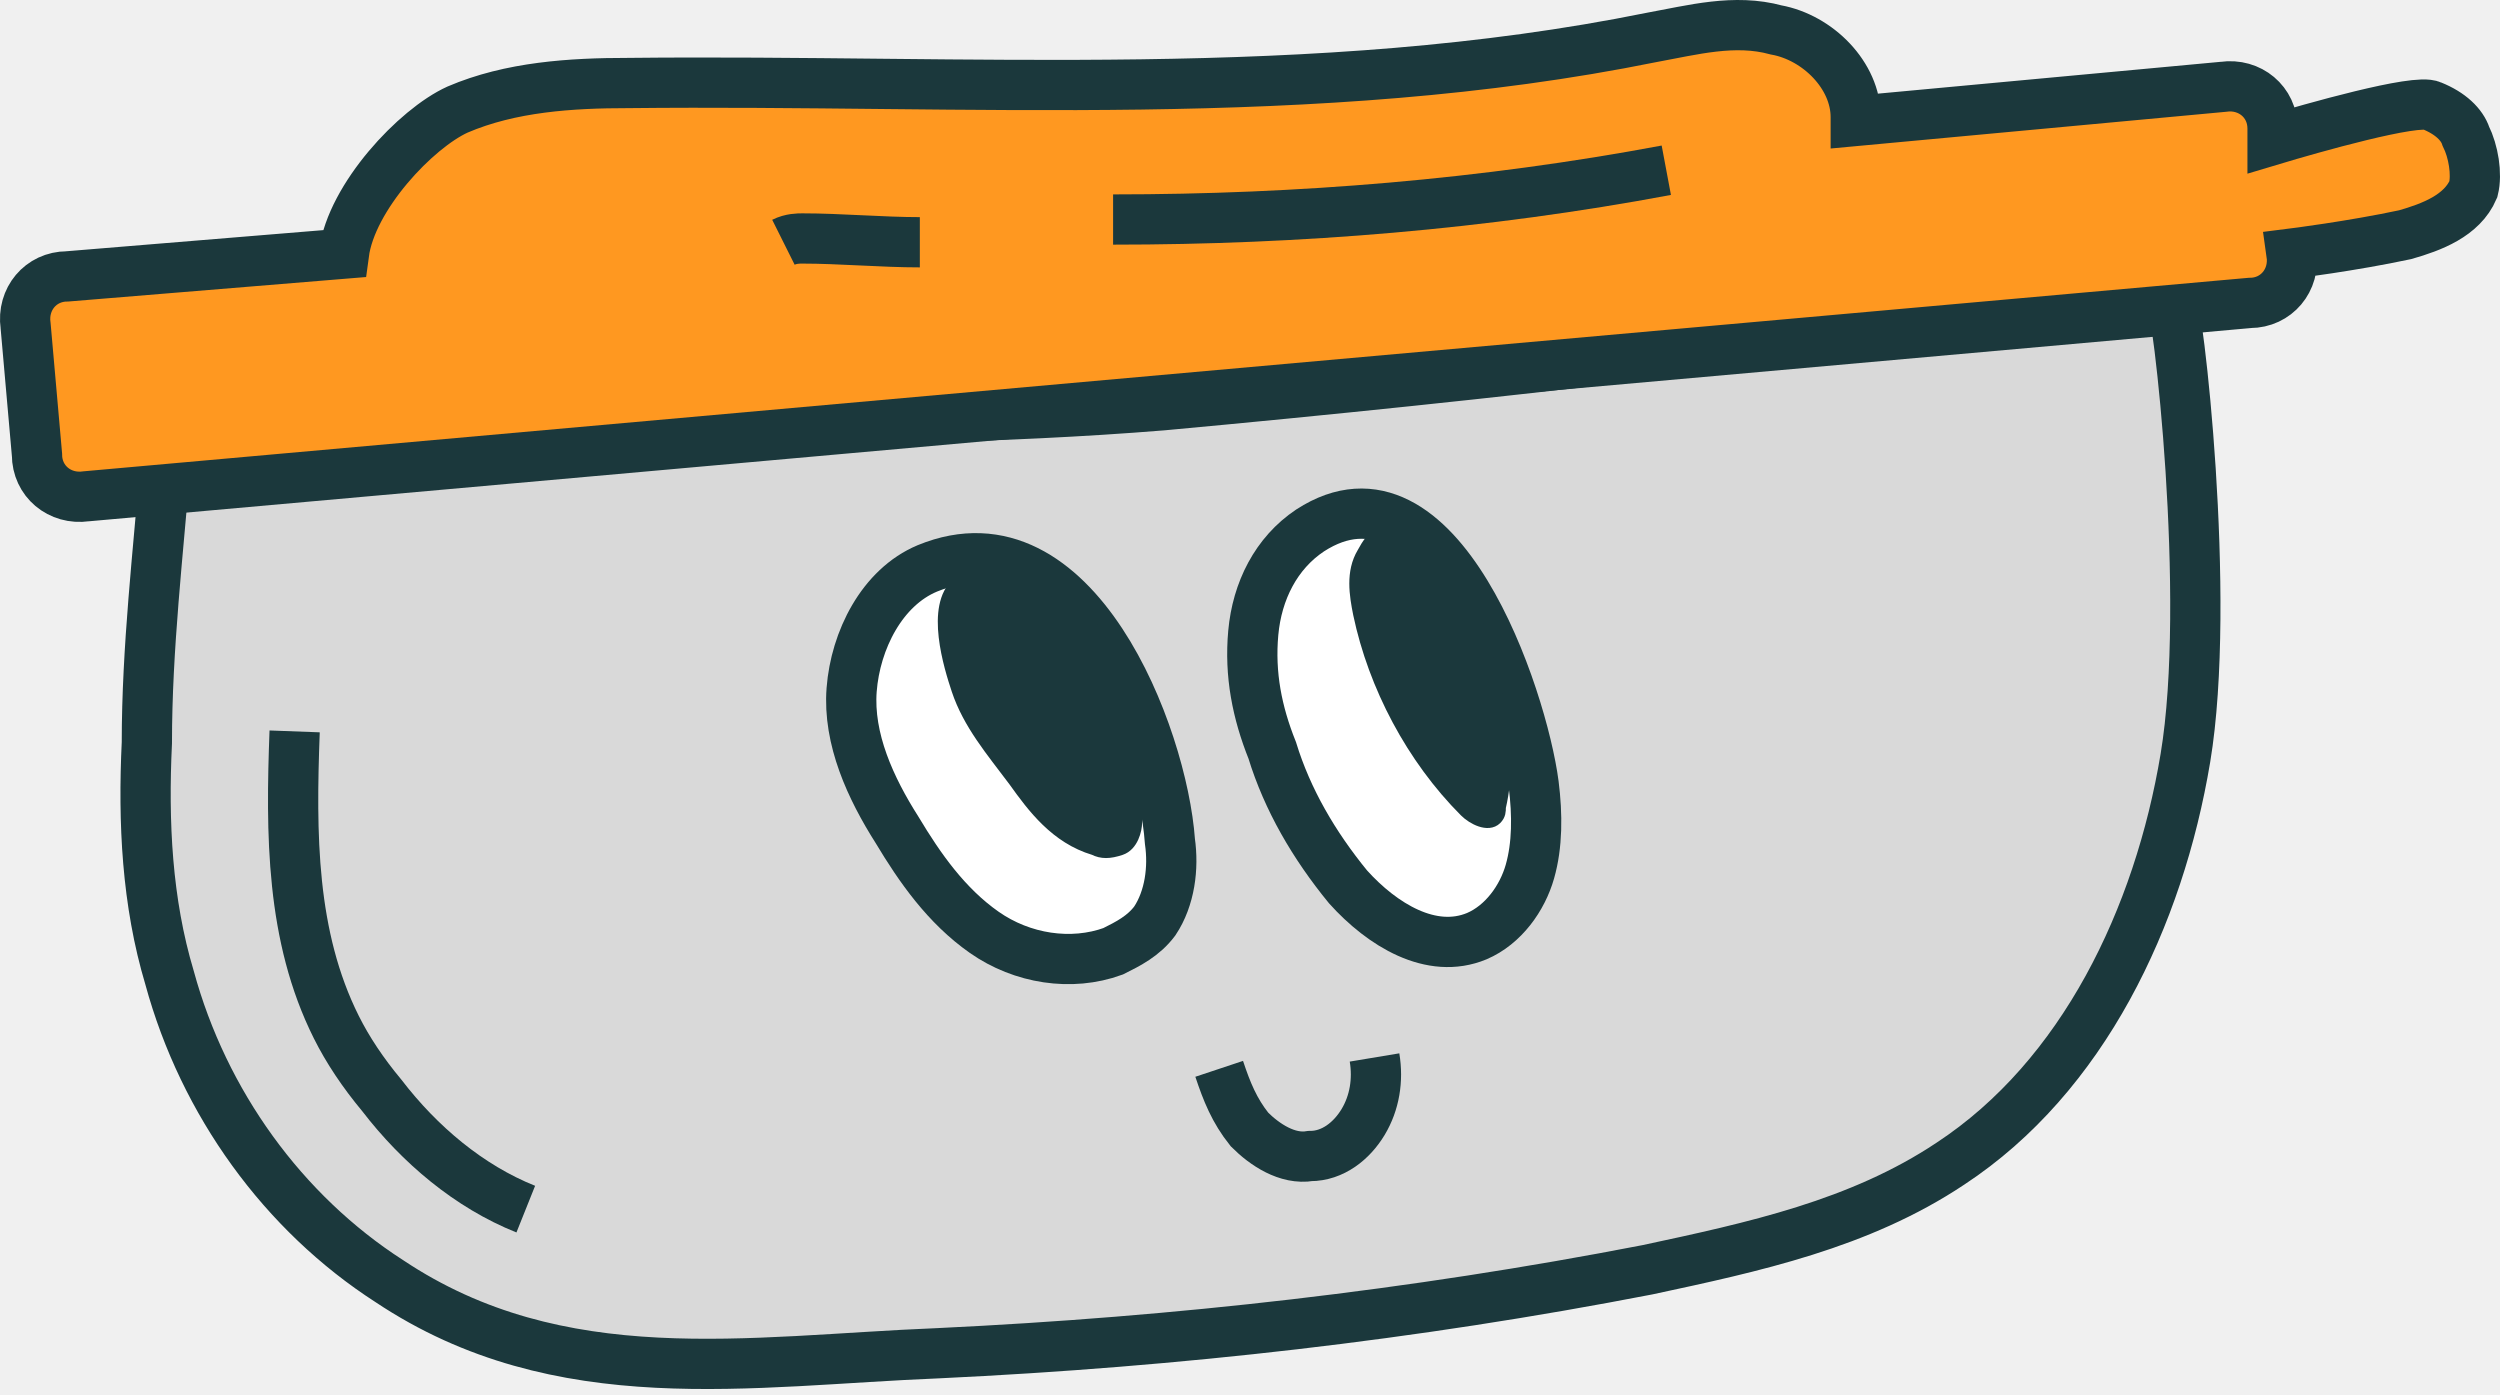
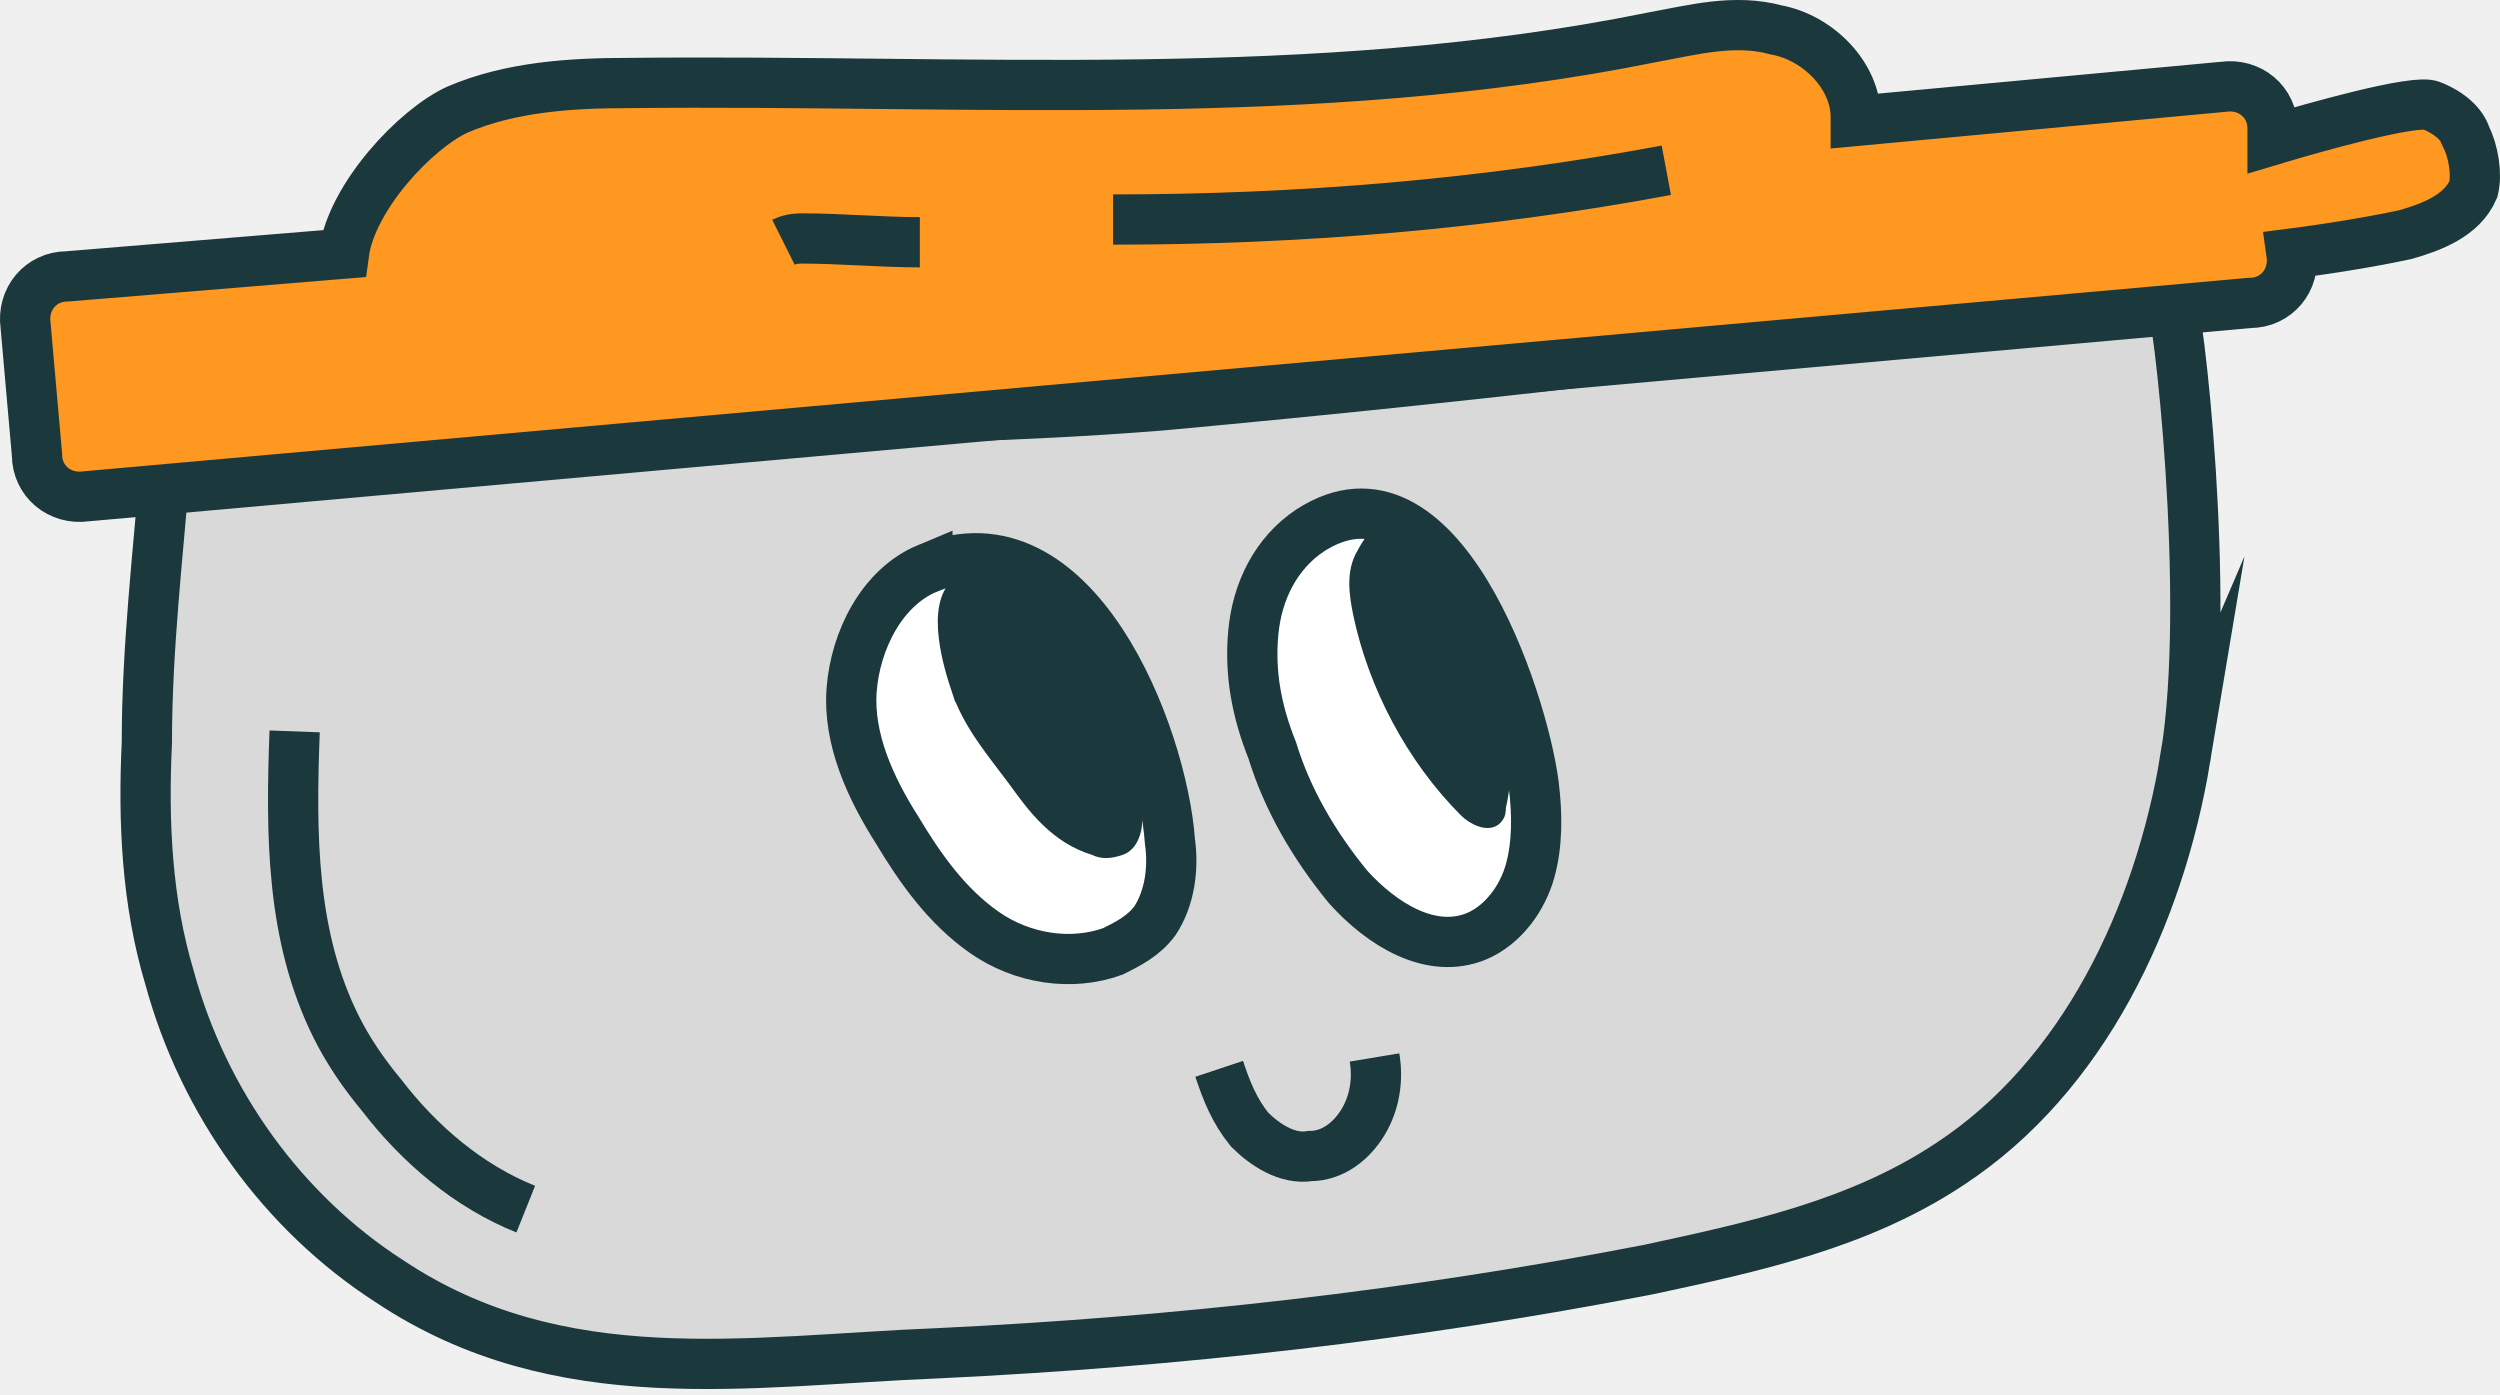
- <svg xmlns="http://www.w3.org/2000/svg" width="199" height="111" viewBox="0 0 199 111" fill="none">
-   <path d="M173.959 60.331C171.847 73.007 165.815 85.683 155.258 92.624C148.02 97.453 139.575 99.264 131.129 101.075C112.429 104.697 93.729 106.81 74.727 107.715C59.647 108.319 44.566 111.035 30.993 101.981C22.548 96.548 16.214 87.796 13.499 77.836C11.69 71.799 11.388 65.461 11.69 59.123C11.69 51.578 12.595 44.033 13.198 36.487C38.835 32.564 66.584 34.375 92.523 32.262C118.763 29.847 144.702 26.829 170.641 22.906C171.244 22.906 172.451 22.906 172.752 23.509C173.355 24.113 176.07 47.654 173.959 60.331Z" fill="#D9D9D9" stroke="#1B383C" stroke-width="4" stroke-miterlimit="10" />
-   <path d="M196.278 10.834C196.882 12.041 197.183 13.852 196.882 15.059C195.977 17.172 193.564 18.077 191.453 18.681C187.23 19.586 182.404 20.19 182.404 20.19C182.706 22.303 181.198 24.113 179.086 24.113L6.864 39.506C4.753 39.808 2.943 38.299 2.943 36.186L2.038 25.924C1.737 23.812 3.245 22.001 5.356 22.001L27.374 20.19C27.977 15.663 33.105 10.23 36.422 8.721C40.645 6.91 45.471 6.608 49.995 6.608C77.141 6.307 104.588 8.419 131.431 2.987C134.749 2.383 138.067 1.478 141.385 2.383C144.702 2.987 147.718 6.005 147.718 9.325C147.718 9.325 147.718 9.325 147.718 9.627L176.975 6.91C179.086 6.608 180.896 8.117 180.896 10.23V11.136C183.912 10.23 192.357 7.816 193.564 8.419C195.072 9.023 195.977 9.928 196.278 10.834Z" fill="#FF9820" stroke="#1B383C" stroke-width="4" stroke-miterlimit="10" />
-   <path d="M104.286 42.222C101.571 44.033 100.063 47.051 99.761 50.371C99.46 53.691 100.063 56.709 101.27 59.727C102.476 63.651 104.587 67.273 107.302 70.593C110.016 73.611 113.937 76.025 117.557 74.516C119.668 73.611 121.176 71.498 121.779 69.385C122.383 67.273 122.383 64.858 122.081 62.444C121.176 55.502 114.541 35.582 104.286 42.222Z" fill="white" stroke="#1B383C" stroke-width="4" stroke-miterlimit="10" />
-   <path d="M73.823 45.241C70.204 46.75 68.092 50.975 67.791 54.899C67.489 58.823 69.299 62.746 71.41 66.066C73.22 69.084 75.331 72.102 78.347 74.215C81.364 76.328 85.284 76.931 88.602 75.724C89.809 75.121 91.015 74.517 91.92 73.31C93.126 71.499 93.428 69.084 93.126 66.972C92.523 58.521 85.586 40.412 73.823 45.241Z" fill="white" stroke="#1B383C" stroke-width="4" stroke-miterlimit="10" />
-   <path d="M76.236 54.898C77.141 57.614 78.95 59.727 80.76 62.142C82.268 64.254 84.078 66.669 87.094 67.574C87.697 67.876 88.3 67.876 89.205 67.574C90.11 67.272 90.412 66.065 90.412 65.461C91.015 61.236 90.412 56.709 88.602 53.087C87.697 50.974 86.491 48.862 84.379 47.353C82.871 46.145 78.347 44.636 76.236 46.447C74.124 48.258 75.632 53.087 76.236 54.898Z" fill="#1B383C" stroke="#1B383C" stroke-miterlimit="10" />
-   <path d="M108.509 44.034C107.604 45.543 107.905 47.354 108.207 48.863C109.413 54.597 112.429 60.332 116.652 64.557C117.255 65.161 118.462 65.764 119.065 65.161C119.367 64.859 119.367 64.557 119.367 64.255C120.573 59.124 118.763 53.692 117.255 48.561C116.049 46.147 111.525 38.299 108.509 44.034Z" fill="#1B383C" stroke="#1B383C" stroke-miterlimit="10" />
-   <path d="M97.047 85.079C97.65 86.89 98.253 88.399 99.46 89.908C100.666 91.115 102.476 92.323 104.286 92.021C106.095 92.021 107.603 90.814 108.508 89.305C109.413 87.796 109.715 85.985 109.413 84.174" stroke="#1B383C" stroke-width="4" stroke-miterlimit="10" />
-   <path d="M23.453 58.219C23.151 66.368 23.151 74.517 26.771 81.76C27.676 83.571 28.882 85.382 30.39 87.193C33.406 91.116 37.327 94.436 41.852 96.247" stroke="#1B383C" stroke-width="4" stroke-miterlimit="10" />
-   <path d="M132.638 13.551C118.16 16.267 103.381 17.474 88.602 17.474" stroke="#1B383C" stroke-width="4" stroke-miterlimit="10" />
-   <path d="M62.361 19.284C62.965 18.982 63.568 18.982 63.869 18.982C66.886 18.982 70.203 19.284 73.219 19.284" stroke="#1B383C" stroke-width="4" stroke-miterlimit="10" />
+ <svg xmlns="http://www.w3.org/2000/svg" width="199" height="111" fill="none">
+   <path d="M173.959 60.331c-2.112 12.676-8.144 25.352-18.701 32.294-7.238 4.829-15.683 6.64-24.129 8.451-18.7 3.622-37.4 5.735-56.402 6.64-15.081.604-30.162 3.32-43.734-5.734-8.445-5.433-14.779-14.185-17.494-24.145-1.81-6.036-2.111-12.374-1.81-18.712 0-7.545.905-15.091 1.508-22.636 25.637-3.924 53.386-2.113 79.325-4.225 26.24-2.414 52.179-5.433 78.118-9.356.603 0 1.81 0 2.111.604.603.604 3.318 24.145 1.207 36.821Z" fill="#D9D9D9" stroke="#1B383C" stroke-width="4" stroke-miterlimit="10" />
+   <path d="M196.278 10.834c.604 1.207.905 3.018.604 4.225-.905 2.113-3.318 3.018-5.429 3.622-4.223.905-9.049 1.509-9.049 1.509.302 2.113-1.206 3.924-3.318 3.924L6.864 39.506c-2.111.302-3.921-1.207-3.921-3.32l-.905-10.262c-.302-2.113 1.206-3.924 3.318-3.924L27.374 20.19c.603-4.527 5.731-9.96 9.048-11.469 4.223-1.811 9.049-2.113 13.573-2.113 27.145-.302 54.593 1.811 81.436-3.622 3.318-.604 6.636-1.509 9.954-.604 3.317.604 6.333 3.622 6.333 6.942v.302l29.257-2.716c2.111-.302 3.921 1.207 3.921 3.32v.905c3.016-.905 11.461-3.32 12.668-2.716 1.508.604 2.413 1.509 2.714 2.414Z" fill="#FF9820" stroke="#1B383C" stroke-width="4" stroke-miterlimit="10" />
+   <path d="M104.286 42.222c-2.715 1.811-4.223 4.829-4.525 8.149-.302 3.32.302 6.338 1.509 9.356 1.206 3.924 3.317 7.545 6.032 10.865 2.714 3.018 6.635 5.433 10.255 3.924 2.111-.905 3.619-3.018 4.222-5.131.604-2.113.604-4.527.302-6.942-.905-6.942-7.54-26.861-17.795-20.221ZM73.823 45.241c-3.619 1.509-5.731 5.734-6.032 9.658-.302 3.924 1.508 7.847 3.619 11.167 1.81 3.018 3.921 6.036 6.937 8.149 3.016 2.113 6.937 2.716 10.255 1.509 1.206-.604 2.413-1.207 3.318-2.414 1.206-1.811 1.508-4.225 1.206-6.338-.603-8.451-7.54-26.559-19.303-21.73Z" fill="#fff" stroke="#1B383C" stroke-width="4" stroke-miterlimit="10" />
+   <path d="M76.236 54.898c.905 2.716 2.715 4.829 4.524 7.244 1.508 2.113 3.318 4.527 6.334 5.433.603.302 1.206.302 2.111 0 .905-.302 1.206-1.509 1.206-2.113.603-4.225 0-8.752-1.81-12.374-.905-2.113-2.111-4.225-4.223-5.734-1.508-1.207-6.032-2.716-8.144-.905-2.111 1.811-.603 6.64 0 8.451ZM108.509 44.034c-.905 1.509-.604 3.32-.302 4.829 1.206 5.734 4.222 11.469 8.445 15.694.603.604 1.81 1.207 2.413.604.302-.302.302-.604.302-.905 1.206-5.131-.604-10.563-2.112-15.694-1.206-2.414-5.73-10.262-8.746-4.527Z" fill="#1B383C" stroke="#1B383C" stroke-miterlimit="10" />
+   <path d="M97.047 85.079c.603 1.811 1.206 3.32 2.413 4.829 1.206 1.207 3.016 2.414 4.826 2.113 1.809 0 3.317-1.207 4.222-2.716.905-1.509 1.207-3.32.905-5.131M23.453 58.219c-.302 8.149-.302 16.298 3.318 23.541.905 1.811 2.111 3.622 3.619 5.433 3.016 3.924 6.937 7.244 11.461 9.054M132.638 13.551c-14.478 2.716-29.257 3.924-44.036 3.924M62.361 19.284c.603-.302 1.206-.302 1.508-.302 3.016 0 6.334.302 9.35.302" stroke="#1B383C" stroke-width="4" stroke-miterlimit="10" />
</svg>
